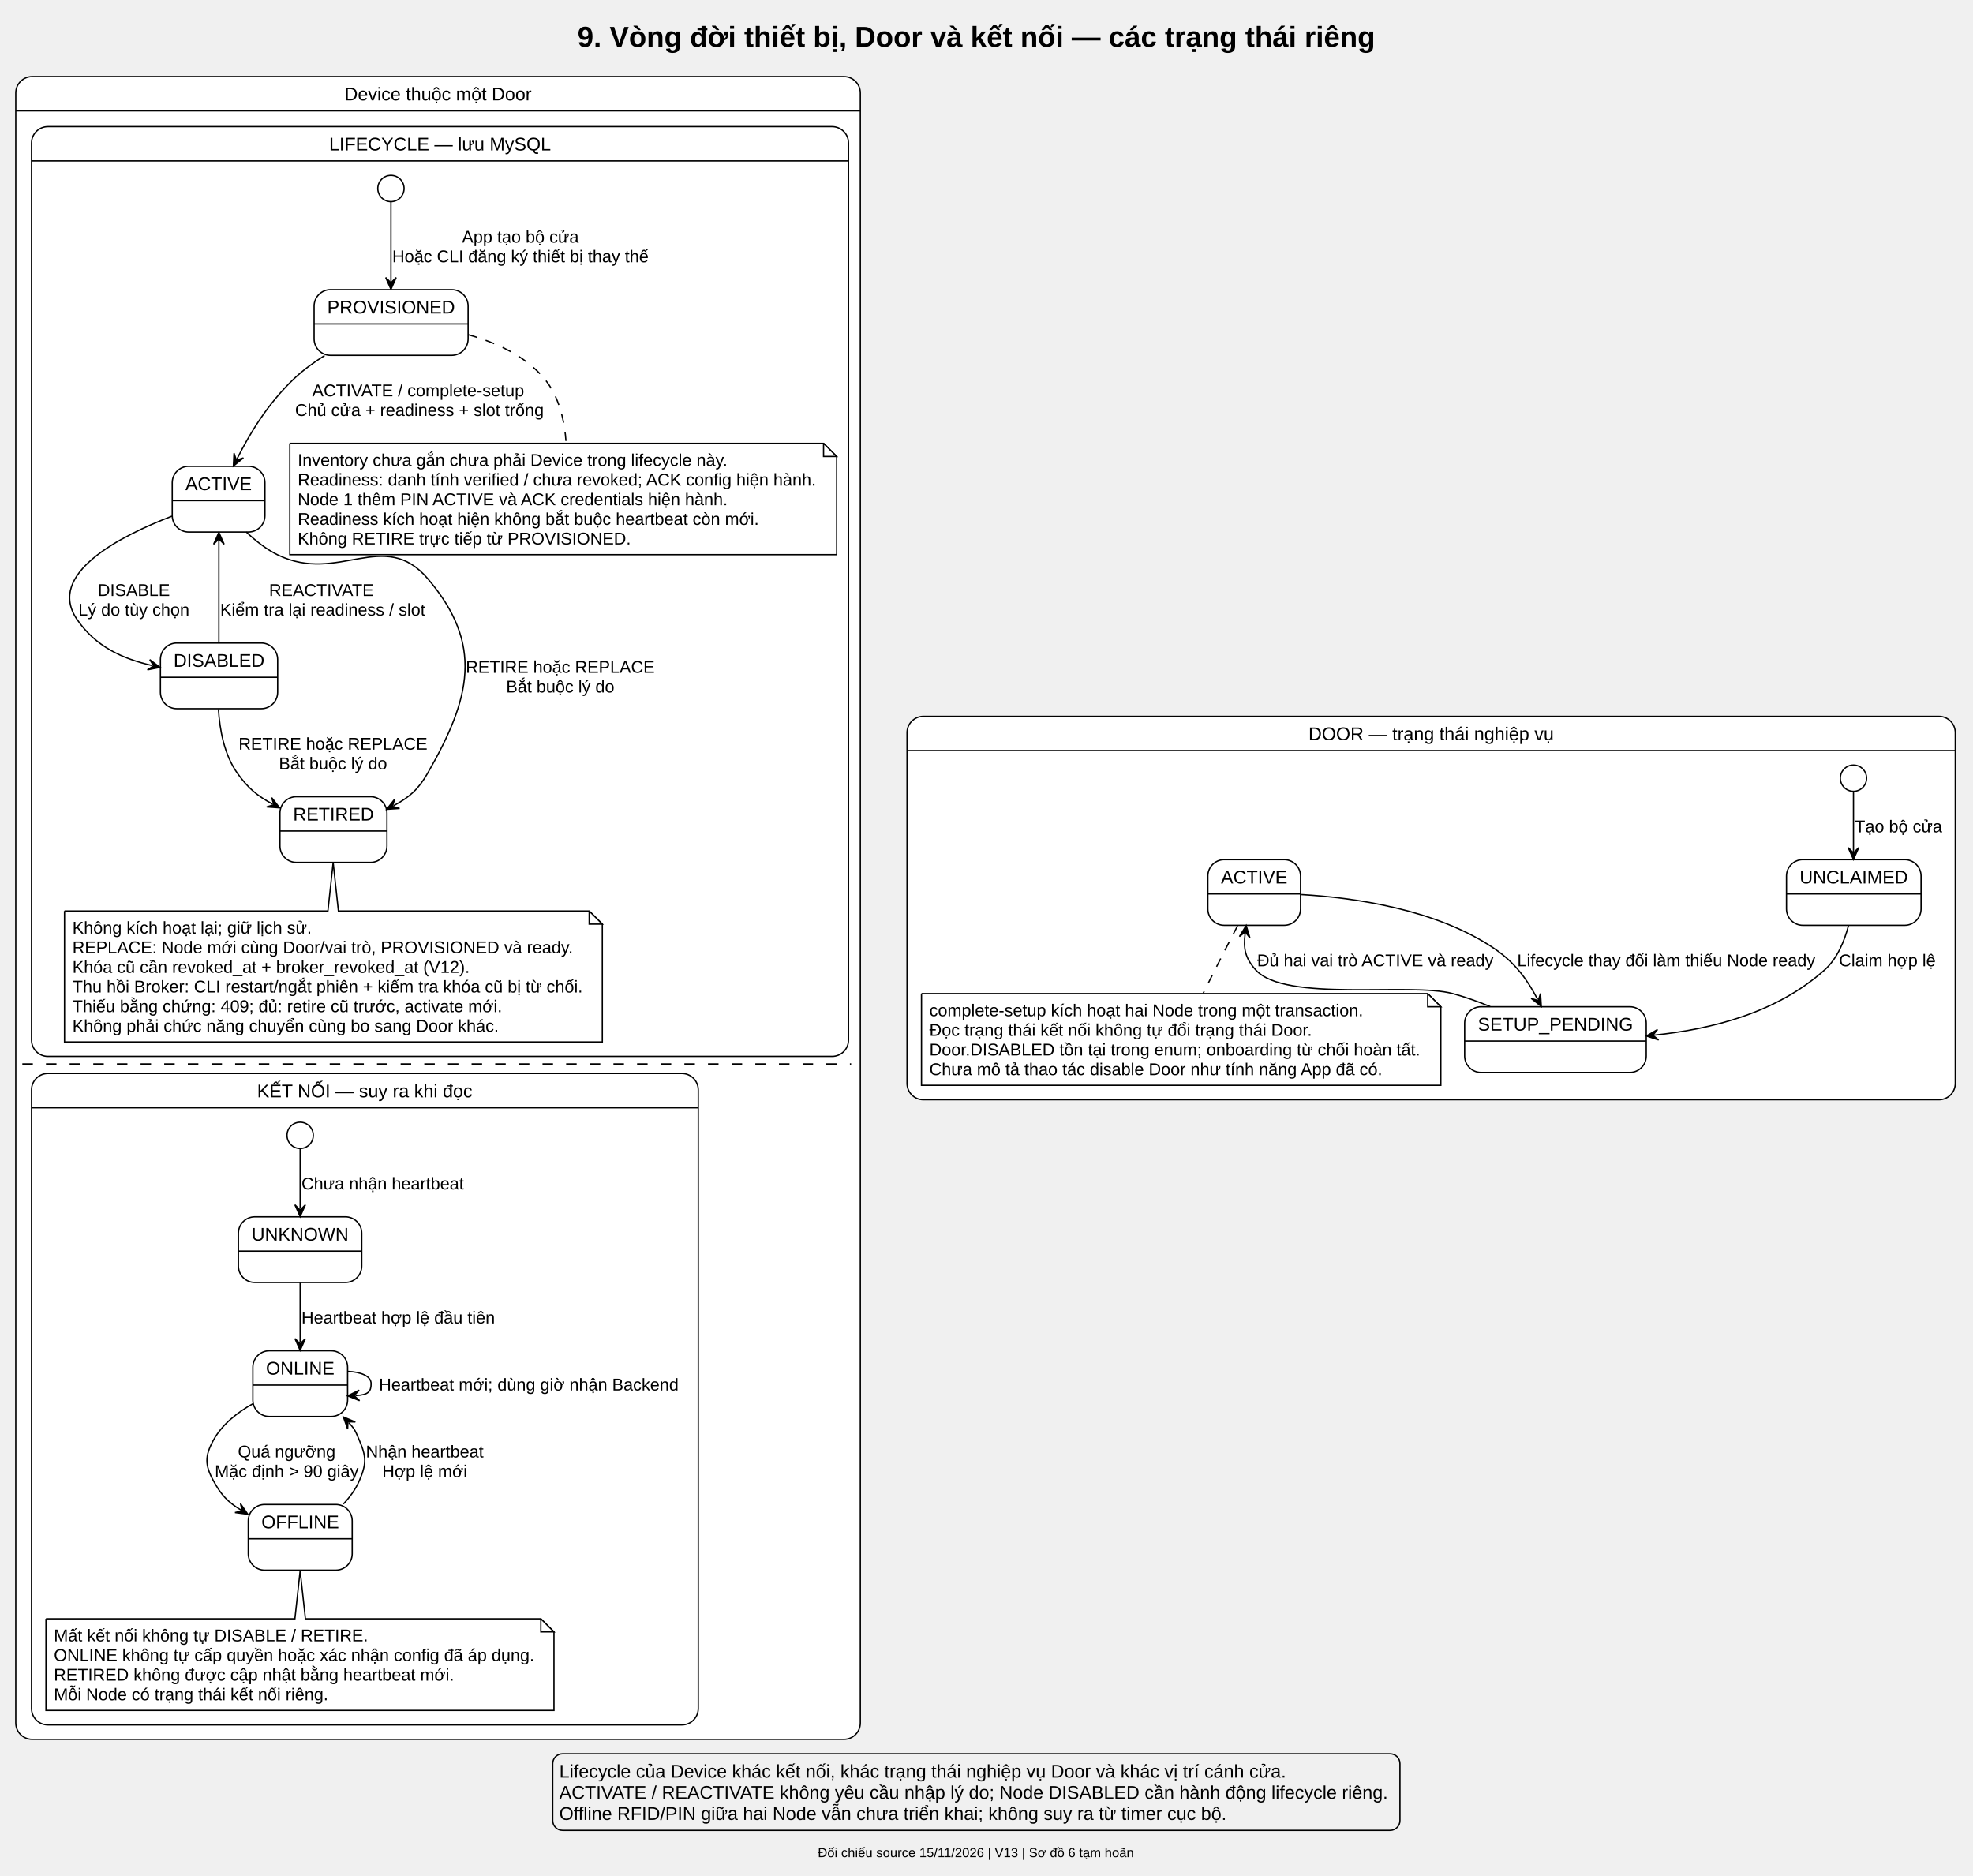
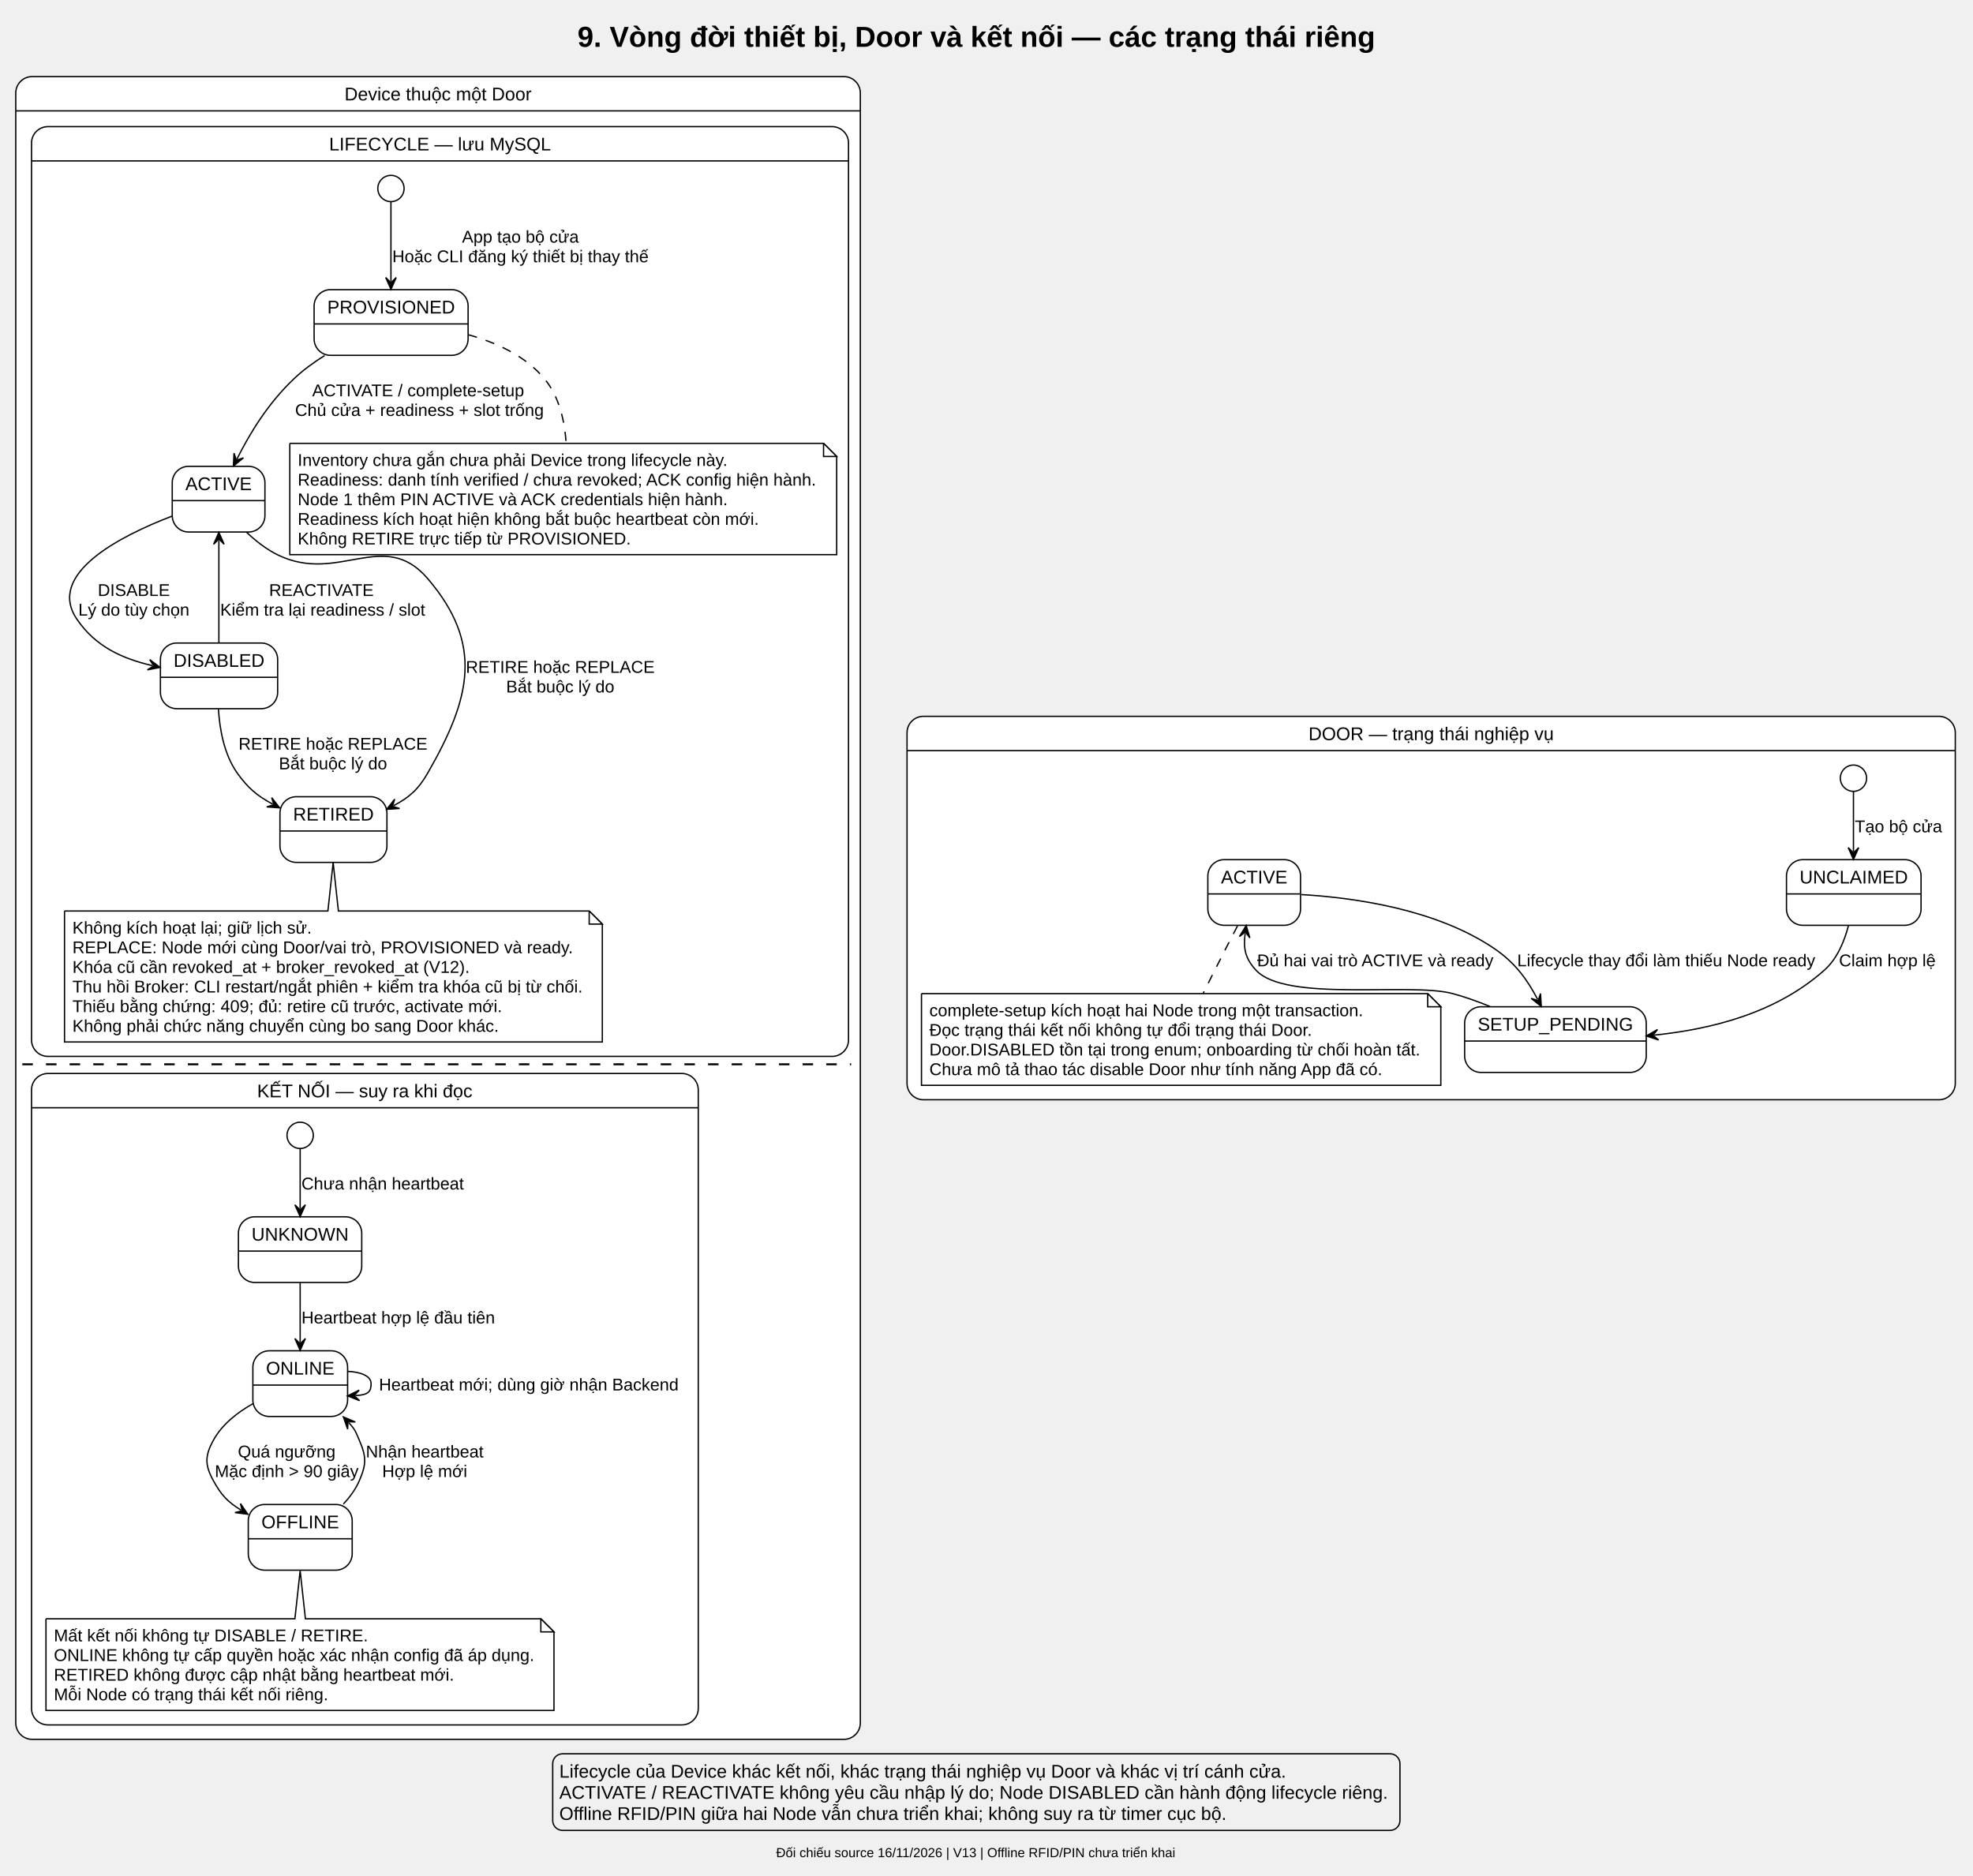
<svg xmlns="http://www.w3.org/2000/svg" contentStyleType="text/css" data-diagram-type="STATE" height="1428px" preserveAspectRatio="none" style="width:1502px;height:1428px;background:#FFFFFF;" version="1.1" viewBox="0 0 1502 1428" width="1502px" zoomAndPan="magnify">
  <defs />
  <g>
    <text fill="#000000" font-family="Arial" font-size="22" font-weight="bold" lengthAdjust="spacing" textLength="607.277" x="439.62" y="35.636">9. Vòng đời thiết bị, Door và kết nối — các trạng thái riêng</text>
    <path d="M24.5,58.298 L642.452,58.298 A12.5,12.5 0 0 1 654.952,70.798 L654.952,84.397 L12,84.397 L12,70.798 A12.5,12.5 0 0 1 24.5,58.298" fill="#FFFFFF" style="stroke:#FFFFFF;stroke-width:1;" />
    <path d="M12,84.397 L654.952,84.397 L654.952,1311.581 A12.5,12.5 0 0 1 642.452,1324.081 L24.5,1324.081 A12.5,12.5 0 0 1 12,1311.581 L12,84.397" fill="#FFFFFF" style="stroke:#FFFFFF;stroke-width:1;" />
    <rect fill="none" height="1265.783" rx="12.5" ry="12.5" style="stroke:#000000;stroke-width:1;" width="642.952" x="12" y="58.298" />
    <line style="stroke:#000000;stroke-width:1;" x1="12" x2="654.952" y1="84.397" y2="84.397" />
    <text fill="#000000" font-family="Arial" font-size="14" lengthAdjust="spacing" textLength="142.393" x="262.28" y="76.43">Device thuộc một Door</text>
    <path d="M36.5,96.397 L633.452,96.397 A12.5,12.5 0 0 1 645.952,108.897 L645.952,122.495 L24,122.495 L24,108.897 A12.5,12.5 0 0 1 36.5,96.397" fill="#FFFFFF" style="stroke:#FFFFFF;stroke-width:1;" />
    <path d="M24,122.495 L645.952,122.495 L645.952,791.688 A12.5,12.5 0 0 1 633.452,804.188 L36.5,804.188 A12.5,12.5 0 0 1 24,791.688 L24,122.495" fill="#FFFFFF" style="stroke:#FFFFFF;stroke-width:1;" />
    <rect fill="none" height="707.791" rx="12.5" ry="12.5" style="stroke:#000000;stroke-width:1;" width="621.952" x="24" y="96.397" />
    <line style="stroke:#000000;stroke-width:1;" x1="24" x2="645.952" y1="122.495" y2="122.495" />
    <text fill="#000000" font-family="Arial" font-size="14" lengthAdjust="spacing" textLength="168.861" x="250.545" y="114.528">LIFECYCLE — lưu MySQL</text>
    <ellipse cx="297.62" cy="143.495" fill="#FFFFFF" rx="10" ry="10" style="stroke:#000000;stroke-width:1;" />
    <g id="D.L.PROVISIONED">
      <rect fill="#FFFFFF" height="50" rx="12.5" ry="12.5" style="stroke:#000000;stroke-width:1;" width="117.241" x="239.12" y="220.495" />
      <line style="stroke:#000000;stroke-width:1;" x1="239.12" x2="356.361" y1="246.594" y2="246.594" />
      <text fill="#000000" font-family="Arial" font-size="14" lengthAdjust="spacing" textLength="97.241" x="249.12" y="238.627">PROVISIONED</text>
    </g>
    <g id="D.L.ACTIVE">
      <rect fill="#FFFFFF" height="50" rx="12.5" ry="12.5" style="stroke:#000000;stroke-width:1;" width="70.565" x="131.12" y="354.995" />
      <line style="stroke:#000000;stroke-width:1;" x1="131.12" x2="201.685" y1="381.094" y2="381.094" />
      <text fill="#000000" font-family="Arial" font-size="14" lengthAdjust="spacing" textLength="50.565" x="141.12" y="373.127">ACTIVE</text>
    </g>
    <g id="D.L.DISABLED">
      <rect fill="#FFFFFF" height="50" rx="12.5" ry="12.5" style="stroke:#000000;stroke-width:1;" width="89.248" x="122.12" y="489.495" />
      <line style="stroke:#000000;stroke-width:1;" x1="122.12" x2="211.368" y1="515.594" y2="515.594" />
      <text fill="#000000" font-family="Arial" font-size="14" lengthAdjust="spacing" textLength="69.248" x="132.12" y="507.627">DISABLED</text>
    </g>
    <g id="D.L.RETIRED">
      <rect fill="#FFFFFF" height="50" rx="12.5" ry="12.5" style="stroke:#000000;stroke-width:1;" width="81.448" x="213.12" y="606.495" />
      <line style="stroke:#000000;stroke-width:1;" x1="213.12" x2="294.568" y1="632.594" y2="632.594" />
      <text fill="#000000" font-family="Arial" font-size="14" lengthAdjust="spacing" textLength="61.448" x="223.12" y="624.627">RETIRED</text>
    </g>
    <g class="entity" data-entity="GMN2" data-source-line="15" data-uid="ent0003" id="entity_GMN2">
      <path d="M220.62,337.495 L220.62,422.239 L636.952,422.239 L636.952,347.495 L626.952,337.495 L220.62,337.495" fill="#FFFFFF" style="stroke:#000000;stroke-width:1;" />
      <path d="M626.952,337.495 L626.952,347.495 L636.952,347.495 L626.952,337.495" fill="#FFFFFF" style="stroke:#000000;stroke-width:1;" />
      <text fill="#000000" font-family="Arial" font-size="13" lengthAdjust="spacing" textLength="328.136" x="226.62" y="354.689">Inventory chưa gắn chưa phải Device trong lifecycle này.</text>
      <text fill="#000000" font-family="Arial" font-size="13" lengthAdjust="spacing" textLength="395.332" x="226.62" y="369.638">Readiness: danh tính verified / chưa revoked; ACK config hiện hành.</text>
      <text fill="#000000" font-family="Arial" font-size="13" lengthAdjust="spacing" textLength="328.777" x="226.62" y="384.586">Node 1 thêm PIN ACTIVE và ACK credentials hiện hành.</text>
      <text fill="#000000" font-family="Arial" font-size="13" lengthAdjust="spacing" textLength="351.082" x="226.62" y="399.535">Readiness kích hoạt hiện không bắt buộc heartbeat còn mới.</text>
      <text fill="#000000" font-family="Arial" font-size="13" lengthAdjust="spacing" textLength="253.646" x="226.62" y="414.484">Không RETIRE trực tiếp từ PROVISIONED.</text>
    </g>
    <g class="entity" data-entity="GMN5" data-source-line="22" data-uid="ent0006" id="entity_GMN5">
      <path d="M49.12,693.495 L49.12,793.188 A0,0 0 0 0 49.12,793.188 L458.539,793.188 A0,0 0 0 0 458.539,793.188 L458.539,703.495 L448.539,693.495 L257.62,693.495 L253.62,656.635 L249.62,693.495 L49.12,693.495 A0,0 0 0 0 49.12,693.495" fill="#FFFFFF" style="stroke:#000000;stroke-width:1;" />
      <path d="M448.539,693.495 L448.539,703.495 L458.539,703.495 L448.539,693.495" fill="#FFFFFF" style="stroke:#000000;stroke-width:1;" />
      <text fill="#000000" font-family="Arial" font-size="13" lengthAdjust="spacing" textLength="182.165" x="55.12" y="710.689">Không kích hoạt lại; giữ lịch sử.</text>
      <text fill="#000000" font-family="Arial" font-size="13" lengthAdjust="spacing" textLength="382.053" x="55.12" y="725.638">REPLACE: Node mới cùng Door/vai trò, PROVISIONED và ready.</text>
      <text fill="#000000" font-family="Arial" font-size="13" lengthAdjust="spacing" textLength="302.434" x="55.12" y="740.586">Khóa cũ cần revoked_at + broker_revoked_at (V12).</text>
      <text fill="#000000" font-family="Arial" font-size="13" lengthAdjust="spacing" textLength="388.419" x="55.12" y="755.535">Thu hồi Broker: CLI restart/ngắt phiên + kiểm tra khóa cũ bị từ chối.</text>
      <text fill="#000000" font-family="Arial" font-size="13" lengthAdjust="spacing" textLength="327.107" x="55.12" y="770.484">Thiếu bằng chứng: 409; đủ: retire cũ trước, activate mới.</text>
      <text fill="#000000" font-family="Arial" font-size="13" lengthAdjust="spacing" textLength="324.537" x="55.12" y="785.433">Không phải chức năng chuyển cùng bo sang Door khác.</text>
    </g>
    <g class="link" data-entity-1="*start*L" data-entity-2="PROVISIONED" data-source-line="8" data-uid="lnk4" id="link_*start*L_PROVISIONED">
      <path d="M297.62,153.725 C297.62,168.715 297.62,192.825 297.62,214.255" fill="none" id="*start*L-to-PROVISIONED" style="stroke:#000000;stroke-width:1;" />
      <polygon fill="#000000" points="297.62,220.255,301.62,211.255,297.62,215.255,293.62,211.255,297.62,220.255" style="stroke:#000000;stroke-width:1;" />
      <text fill="#000000" font-family="Arial" font-size="13" lengthAdjust="spacing" textLength="88.931" x="351.712" y="184.689">App tạo bộ cửa</text>
      <text fill="#000000" font-family="Arial" font-size="13" lengthAdjust="spacing" textLength="195.114" x="298.62" y="199.638">Hoặc CLI đăng ký thiết bị thay thế</text>
    </g>
    <g class="link" data-entity-1="PROVISIONED" data-entity-2="ACTIVE" data-source-line="9" data-uid="lnk6" id="link_PROVISIONED_ACTIVE">
      <path d="M247.1,270.675 C238.75,275.895 230.56,281.865 223.62,288.495 C203.61,307.605 190.29,329.767 180.38,349.437" fill="none" id="PROVISIONED-to-ACTIVE" style="stroke:#000000;stroke-width:1;" />
      <polygon fill="#000000" points="177.68,354.795,185.302,348.557,179.93,350.33,178.157,344.958,177.68,354.795" style="stroke:#000000;stroke-width:1;" />
      <text fill="#000000" font-family="Arial" font-size="13" lengthAdjust="spacing" textLength="163.281" x="237.661" y="301.689">ACTIVATE / complete-setup</text>
      <text fill="#000000" font-family="Arial" font-size="13" lengthAdjust="spacing" textLength="189.363" x="224.62" y="316.638">Chủ cửa + readiness + slot trống</text>
    </g>
    <g class="link" data-entity-1="ACTIVE" data-entity-2="DISABLED" data-source-line="10" data-uid="lnk8" id="link_ACTIVE_DISABLED">
      <path d="M131,392.885 C91.12,408.185 35,436.965 58.62,471.495 C72.82,492.255 93.054,501.404 116.034,506.714" fill="none" id="ACTIVE-to-DISABLED" style="stroke:#000000;stroke-width:1;" />
      <polygon fill="#000000" points="121.88,508.065,114.012,502.142,117.008,506.939,112.21,509.936,121.88,508.065" style="stroke:#000000;stroke-width:1;" />
      <text fill="#000000" font-family="Arial" font-size="13" lengthAdjust="spacing" textLength="54.914" x="74.442" y="453.689">DISABLE</text>
      <text fill="#000000" font-family="Arial" font-size="13" lengthAdjust="spacing" textLength="84.557" x="59.62" y="468.638">Lý do tùy chọn</text>
    </g>
    <g class="link" data-entity-1="DISABLED" data-entity-2="ACTIVE" data-source-line="11" data-uid="lnk9" id="link_DISABLED_ACTIVE">
      <path d="M166.62,489.345 C166.62,465.495 166.62,435.205 166.62,411.295" fill="none" id="DISABLED-to-ACTIVE" style="stroke:#000000;stroke-width:1;" />
      <polygon fill="#000000" points="166.62,405.295,162.62,414.295,166.62,410.295,170.62,414.295,166.62,405.295" style="stroke:#000000;stroke-width:1;" />
      <text fill="#000000" font-family="Arial" font-size="13" lengthAdjust="spacing" textLength="81.624" x="204.839" y="453.689">REACTIVATE</text>
      <text fill="#000000" font-family="Arial" font-size="13" lengthAdjust="spacing" textLength="156.064" x="167.62" y="468.638">Kiểm tra lại readiness / slot</text>
    </g>
    <g class="link" data-entity-1="ACTIVE" data-entity-2="RETIRED" data-source-line="12" data-uid="lnk11" id="link_ACTIVE_RETIRED">
      <path d="M187.53,405.025 C194.53,411.675 202.82,418.235 211.62,422.495 C257.79,444.845 292.3,401.495 325.62,440.495 C368.35,490.505 358.38,531.455 325.62,588.495 C318.63,600.665 311.907,606.846 299.657,613.306" fill="none" id="ACTIVE-to-RETIRED" style="stroke:#000000;stroke-width:1;" />
      <polygon fill="#000000" points="294.35,616.105,304.177,615.445,298.773,613.773,300.445,608.369,294.35,616.105" style="stroke:#000000;stroke-width:1;" />
      <text fill="#000000" font-family="Arial" font-size="13" lengthAdjust="spacing" textLength="143.774" x="354.62" y="512.189">RETIRE hoặc REPLACE</text>
      <text fill="#000000" font-family="Arial" font-size="13" lengthAdjust="spacing" textLength="82.386" x="385.314" y="527.138">Bắt buộc lý do</text>
    </g>
    <g class="link" data-entity-1="DISABLED" data-entity-2="RETIRED" data-source-line="13" data-uid="lnk12" id="link_DISABLED_RETIRED">
      <path d="M166.29,539.835 C167.22,555.075 170.59,574.415 180.62,588.495 C188.68,599.805 195.522,605.67 207.592,612.14" fill="none" id="DISABLED-to-RETIRED" style="stroke:#000000;stroke-width:1;" />
      <polygon fill="#000000" points="212.88,614.975,206.838,607.198,208.473,612.613,203.058,614.249,212.88,614.975" style="stroke:#000000;stroke-width:1;" />
      <text fill="#000000" font-family="Arial" font-size="13" lengthAdjust="spacing" textLength="143.774" x="181.62" y="570.689">RETIRE hoặc REPLACE</text>
      <text fill="#000000" font-family="Arial" font-size="13" lengthAdjust="spacing" textLength="82.386" x="212.314" y="585.638">Bắt buộc lý do</text>
    </g>
    <g class="link" data-entity-1="PROVISIONED" data-entity-2="GMN2" data-source-line="15" data-uid="lnk4" id="link_PROVISIONED_GMN2">
      <path d="M356.36,254.765 C377.71,260.715 400.13,270.935 414.62,288.495 C425.75,301.985 429.9,320.595 431.01,337.425" fill="none" id="PROVISIONED-GMN2" style="stroke:#000000;stroke-width:1;stroke-dasharray:7.0,7.0;" />
    </g>
    <line style="stroke:#000000;stroke-width:1.5;stroke-dasharray:8.0,10.0;" x1="17" x2="647.952" y1="810.188" y2="810.188" />
    <path d="M36.5,817.188 L519.078,817.188 A12.5,12.5 0 0 1 531.578,829.688 L531.578,843.286 L24,843.286 L24,829.688 A12.5,12.5 0 0 1 36.5,817.188" fill="#FFFFFF" style="stroke:#FFFFFF;stroke-width:1;" />
    <path d="M24,843.286 L531.578,843.286 L531.578,1300.581 A12.5,12.5 0 0 1 519.078,1313.081 L36.5,1313.081 A12.5,12.5 0 0 1 24,1300.581 L24,843.286" fill="#FFFFFF" style="stroke:#FFFFFF;stroke-width:1;" />
    <rect fill="none" height="495.894" rx="12.5" ry="12.5" style="stroke:#000000;stroke-width:1;" width="507.578" x="24" y="817.188" />
    <line style="stroke:#000000;stroke-width:1;" x1="24" x2="531.578" y1="843.286" y2="843.286" />
    <text fill="#000000" font-family="Arial" font-size="14" lengthAdjust="spacing" textLength="164.158" x="195.71" y="835.319">KẾT NỐI — suy ra khi đọc</text>
    <ellipse cx="228.5" cy="864.286" fill="#FFFFFF" rx="10" ry="10" style="stroke:#000000;stroke-width:1;" />
    <g id="D.CONC2.C.UNKNOWN">
      <rect fill="#FFFFFF" height="50" rx="12.5" ry="12.5" style="stroke:#000000;stroke-width:1;" width="93.883" x="181.5" y="926.286" />
      <line style="stroke:#000000;stroke-width:1;" x1="181.5" x2="275.383" y1="952.385" y2="952.385" />
      <text fill="#000000" font-family="Arial" font-size="14" lengthAdjust="spacing" textLength="73.883" x="191.5" y="944.418">UNKNOWN</text>
    </g>
    <g id="D.CONC2.C.ONLINE">
      <rect fill="#FFFFFF" height="50" rx="12.5" ry="12.5" style="stroke:#000000;stroke-width:1;" width="72.124" x="192.5" y="1028.286" />
      <line style="stroke:#000000;stroke-width:1;" x1="192.5" x2="264.624" y1="1054.385" y2="1054.385" />
      <text fill="#000000" font-family="Arial" font-size="14" lengthAdjust="spacing" textLength="52.124" x="202.5" y="1046.418">ONLINE</text>
    </g>
    <g id="D.CONC2.C.OFFLINE">
      <rect fill="#FFFFFF" height="50" rx="12.5" ry="12.5" style="stroke:#000000;stroke-width:1;" width="79.117" x="189" y="1145.286" />
      <line style="stroke:#000000;stroke-width:1;" x1="189" x2="268.117" y1="1171.385" y2="1171.385" />
      <text fill="#000000" font-family="Arial" font-size="14" lengthAdjust="spacing" textLength="59.117" x="199" y="1163.418">OFFLINE</text>
    </g>
    <g class="entity" data-entity="GMN8" data-source-line="38" data-uid="ent0009" id="entity_GMN8">
      <path d="M35,1232.286 L35,1302.081 A0,0 0 0 0 35,1302.081 L421.727,1302.081 A0,0 0 0 0 421.727,1302.081 L421.727,1242.286 L411.727,1232.286 L232.5,1232.286 L228.5,1195.746 L224.5,1232.286 L35,1232.286 A0,0 0 0 0 35,1232.286" fill="#FFFFFF" style="stroke:#000000;stroke-width:1;" />
      <path d="M411.727,1232.286 L411.727,1242.286 L421.727,1242.286 L411.727,1232.286" fill="#FFFFFF" style="stroke:#000000;stroke-width:1;" />
      <text fill="#000000" font-family="Arial" font-size="13" lengthAdjust="spacing" textLength="239.186" x="41" y="1249.48">Mất kết nối không tự DISABLE / RETIRE.</text>
      <text fill="#000000" font-family="Arial" font-size="13" lengthAdjust="spacing" textLength="365.727" x="41" y="1264.429">ONLINE không tự cấp quyền hoặc xác nhận config đã áp dụng.</text>
      <text fill="#000000" font-family="Arial" font-size="13" lengthAdjust="spacing" textLength="304.688" x="41" y="1279.377">RETIRED không được cập nhật bằng heartbeat mới.</text>
      <text fill="#000000" font-family="Arial" font-size="13" lengthAdjust="spacing" textLength="208.838" x="41" y="1294.326">Mỗi Node có trạng thái kết nối riêng.</text>
    </g>
    <g class="link" data-entity-1="*start*C" data-entity-2="UNKNOWN" data-source-line="32" data-uid="lnk15" id="link_*start*C_UNKNOWN">
      <path d="M228.5,874.386 C228.5,886.636 228.5,902.876 228.5,920.136" fill="none" id="*start*C-to-UNKNOWN" style="stroke:#000000;stroke-width:1;" />
      <polygon fill="#000000" points="228.5,926.136,232.5,917.136,228.5,921.136,224.5,917.136,228.5,926.136" style="stroke:#000000;stroke-width:1;" />
      <text fill="#000000" font-family="Arial" font-size="13" lengthAdjust="spacing" textLength="123.627" x="229.5" y="905.48">Chưa nhận heartbeat</text>
    </g>
    <g class="link" data-entity-1="UNKNOWN" data-entity-2="ONLINE" data-source-line="33" data-uid="lnk17" id="link_UNKNOWN_ONLINE">
      <path d="M228.5,976.496 C228.5,992.096 228.5,1006.326 228.5,1021.956" fill="none" id="UNKNOWN-to-ONLINE" style="stroke:#000000;stroke-width:1;" />
      <polygon fill="#000000" points="228.5,1027.956,232.5,1018.956,228.5,1022.956,224.5,1018.956,228.5,1027.956" style="stroke:#000000;stroke-width:1;" />
      <text fill="#000000" font-family="Arial" font-size="13" lengthAdjust="spacing" textLength="147.291" x="229.5" y="1007.48">Heartbeat hợp lệ đầu tiên</text>
    </g>
    <g class="link" data-entity-1="ONLINE" data-entity-2="ONLINE" data-source-line="34" data-uid="lnk18" id="link_ONLINE_ONLINE">
      <path d="M264.59,1043.956 C274.72,1044.366 282.5,1047.476 282.5,1053.286 C282.5,1059.096 280.715,1061.964 270.585,1062.373" fill="none" id="ONLINE-to-ONLINE" style="stroke:#000000;stroke-width:1;" />
      <polygon fill="#000000" points="264.59,1062.616,273.744,1066.249,269.586,1062.414,273.421,1058.255,264.59,1062.616" style="stroke:#000000;stroke-width:1;" />
      <text fill="#000000" font-family="Arial" font-size="13" lengthAdjust="spacing" textLength="228.078" x="288.5" y="1058.48">Heartbeat mới; dùng giờ nhận Backend</text>
    </g>
    <g class="link" data-entity-1="ONLINE" data-entity-2="OFFLINE" data-source-line="35" data-uid="lnk20" id="link_ONLINE_OFFLINE">
      <path d="M192.47,1068.606 C180.77,1075.186 169.1,1084.266 162.5,1096.286 C155.87,1108.366 155.87,1115.206 162.5,1127.286 C168.38,1138.006 173.173,1143.243 183.543,1149.593" fill="none" id="ONLINE-to-OFFLINE" style="stroke:#000000;stroke-width:1;" />
      <polygon fill="#000000" points="188.66,1152.726,183.073,1144.615,184.396,1150.115,178.896,1151.438,188.66,1152.726" style="stroke:#000000;stroke-width:1;" />
      <text fill="#000000" font-family="Arial" font-size="13" lengthAdjust="spacing" textLength="74.331" x="181.077" y="1109.48">Quá ngưỡng</text>
      <text fill="#000000" font-family="Arial" font-size="13" lengthAdjust="spacing" textLength="109.484" x="163.5" y="1124.429">Mặc định &gt; 90 giây</text>
    </g>
    <g class="link" data-entity-1="OFFLINE" data-entity-2="ONLINE" data-source-line="36" data-uid="lnk21" id="link_OFFLINE_ONLINE">
      <path d="M261.42,1144.916 C266.34,1139.676 270.69,1133.756 273.5,1127.286 C278.99,1114.646 278.99,1108.926 273.5,1096.286 C270.69,1089.816 270.447,1088.27 265.527,1083.03" fill="none" id="OFFLINE-to-ONLINE" style="stroke:#000000;stroke-width:1;" />
      <polygon fill="#000000" points="261.42,1078.656,264.664,1087.955,264.842,1082.301,270.497,1082.479,261.42,1078.656" style="stroke:#000000;stroke-width:1;" />
      <text fill="#000000" font-family="Arial" font-size="13" lengthAdjust="spacing" textLength="89.623" x="278.5" y="1109.48">Nhận heartbeat</text>
      <text fill="#000000" font-family="Arial" font-size="13" lengthAdjust="spacing" textLength="64.727" x="290.948" y="1124.429">Hợp lệ mới</text>
    </g>
    <path d="M703,545.298 L1476.017,545.298 A12.5,12.5 0 0 1 1488.517,557.798 L1488.517,571.396 L690.5,571.396 L690.5,557.798 A12.5,12.5 0 0 1 703,545.298" fill="#FFFFFF" style="stroke:#FFFFFF;stroke-width:1;" />
    <path d="M690.5,571.396 L1488.517,571.396 L1488.517,824.691 A12.5,12.5 0 0 1 1476.017,837.191 L703,837.191 A12.5,12.5 0 0 1 690.5,824.691 L690.5,571.396" fill="#FFFFFF" style="stroke:#FFFFFF;stroke-width:1;" />
    <rect fill="none" height="291.894" rx="12.5" ry="12.5" style="stroke:#000000;stroke-width:1;" width="798.017" x="690.5" y="545.298" />
    <line style="stroke:#000000;stroke-width:1;" x1="690.5" x2="1488.517" y1="571.396" y2="571.396" />
    <text fill="#000000" font-family="Arial" font-size="14" lengthAdjust="spacing" textLength="186.758" x="996.13" y="563.43">DOOR — trạng thái nghiệp vụ</text>
    <g id="Door.DOOR_ACTIVE">
      <rect fill="#FFFFFF" height="50" rx="12.5" ry="12.5" style="stroke:#000000;stroke-width:1;" width="70.565" x="919.5" y="654.396" />
      <line style="stroke:#000000;stroke-width:1;" x1="919.5" x2="990.065" y1="680.495" y2="680.495" />
      <text fill="#000000" font-family="Arial" font-size="14" lengthAdjust="spacing" textLength="50.565" x="929.5" y="672.528">ACTIVE</text>
    </g>
    <ellipse cx="1411" cy="592.396" fill="#FFFFFF" rx="10" ry="10" style="stroke:#000000;stroke-width:1;" />
    <g id="Door.UNCLAIMED">
      <rect fill="#FFFFFF" height="50" rx="12.5" ry="12.5" style="stroke:#000000;stroke-width:1;" width="102.455" x="1360" y="654.396" />
      <line style="stroke:#000000;stroke-width:1;" x1="1360" x2="1462.455" y1="680.495" y2="680.495" />
      <text fill="#000000" font-family="Arial" font-size="14" lengthAdjust="spacing" textLength="82.455" x="1370" y="672.528">UNCLAIMED</text>
    </g>
    <g id="Door.SETUP_PENDING">
      <rect fill="#FFFFFF" height="50" rx="12.5" ry="12.5" style="stroke:#000000;stroke-width:1;" width="138.248" x="1115" y="766.396" />
      <line style="stroke:#000000;stroke-width:1;" x1="1115" x2="1253.248" y1="792.495" y2="792.495" />
      <text fill="#000000" font-family="Arial" font-size="14" lengthAdjust="spacing" textLength="118.248" x="1125" y="784.528">SETUP_PENDING</text>
    </g>
    <g class="entity" data-entity="GMN11" data-source-line="52" data-uid="ent0012" id="entity_GMN11">
      <path d="M701.5,756.396 L701.5,826.191 L1096.866,826.191 L1096.866,766.396 L1086.866,756.396 L701.5,756.396" fill="#FFFFFF" style="stroke:#000000;stroke-width:1;" />
      <path d="M1086.866,756.396 L1086.866,766.396 L1096.866,766.396 L1086.866,756.396" fill="#FFFFFF" style="stroke:#000000;stroke-width:1;" />
      <text fill="#000000" font-family="Arial" font-size="13" lengthAdjust="spacing" textLength="330.237" x="707.5" y="773.59">complete-setup kích hoạt hai Node trong một transaction.</text>
      <text fill="#000000" font-family="Arial" font-size="13" lengthAdjust="spacing" textLength="291.979" x="707.5" y="788.539">Đọc trạng thái kết nối không tự đổi trạng thái Door.</text>
      <text fill="#000000" font-family="Arial" font-size="13" lengthAdjust="spacing" textLength="374.366" x="707.5" y="803.488">Door.DISABLED tồn tại trong enum; onboarding từ chối hoàn tất.</text>
      <text fill="#000000" font-family="Arial" font-size="13" lengthAdjust="spacing" textLength="345.509" x="707.5" y="818.437">Chưa mô tả thao tác disable Door như tính năng App đã có.</text>
    </g>
    <g class="link" data-entity-1="*start*Door" data-entity-2="UNCLAIMED" data-source-line="46" data-uid="lnk24" id="link_*start*Door_UNCLAIMED">
      <path d="M1411,602.496 C1411,614.746 1411,630.986 1411,648.246" fill="none" id="*start*Door-to-UNCLAIMED" style="stroke:#000000;stroke-width:1;" />
      <polygon fill="#000000" points="1411,654.246,1415,645.246,1411,649.246,1407,645.246,1411,654.246" style="stroke:#000000;stroke-width:1;" />
      <text fill="#000000" font-family="Arial" font-size="13" lengthAdjust="spacing" textLength="66.517" x="1412" y="633.59">Tạo bộ cửa</text>
    </g>
    <g class="link" data-entity-1="UNCLAIMED" data-entity-2="SETUP_PENDING" data-source-line="47" data-uid="lnk26" id="link_UNCLAIMED_SETUP_PENDING">
      <path d="M1407.21,704.537 C1404.17,716.287 1398.72,729.726 1389,738.396 C1352.01,771.386 1302.987,783.42 1259.277,788.01" fill="none" id="UNCLAIMED-to-SETUP_PENDING" style="stroke:#000000;stroke-width:1;" />
      <polygon fill="#000000" points="1253.31,788.636,1262.678,791.675,1258.283,788.114,1261.843,783.718,1253.31,788.636" style="stroke:#000000;stroke-width:1;" />
      <text fill="#000000" font-family="Arial" font-size="13" lengthAdjust="spacing" textLength="73.55" x="1400" y="735.59">Claim hợp lệ</text>
    </g>
    <g class="link" data-entity-1="SETUP_PENDING" data-entity-2="DOOR_ACTIVE" data-source-line="48" data-uid="lnk27" id="link_SETUP_PENDING_DOOR_ACTIVE">
      <path d="M1134.43,766.236 C1125.15,762.447 1115.41,758.957 1106,756.396 C1073.6,747.596 978.5,763.317 956,738.396 C947.9,729.427 946.405,722.066 947.915,710.466" fill="none" id="SETUP_PENDING-to-DOOR_ACTIVE" style="stroke:#000000;stroke-width:1;" />
      <polygon fill="#000000" points="948.69,704.516,943.562,712.925,948.045,709.475,951.495,713.957,948.69,704.516" style="stroke:#000000;stroke-width:1;" />
      <text fill="#000000" font-family="Arial" font-size="13" lengthAdjust="spacing" textLength="180.629" x="957" y="735.59">Đủ hai vai trò ACTIVE và ready</text>
    </g>
    <g class="link" data-entity-1="DOOR_ACTIVE" data-entity-2="SETUP_PENDING" data-source-line="50" data-uid="lnk28" id="link_DOOR_ACTIVE_SETUP_PENDING">
      <path d="M990.76,680.996 C1030.05,683.277 1093.5,691.896 1138,722.396 C1153.75,733.197 1162.847,745.996 1170.577,760.826" fill="none" id="DOOR_ACTIVE-to-SETUP_PENDING" style="stroke:#000000;stroke-width:1;" />
      <polygon fill="#000000" points="1173.35,766.146,1172.737,756.317,1171.039,761.713,1165.643,760.014,1173.35,766.146" style="stroke:#000000;stroke-width:1;" />
      <text fill="#000000" font-family="Arial" font-size="13" lengthAdjust="spacing" textLength="226.903" x="1155" y="735.59">Lifecycle thay đổi làm thiếu Node ready</text>
    </g>
    <g class="link" data-entity-1="DOOR_ACTIVE" data-entity-2="GMN11" data-source-line="52" data-uid="lnk13" id="link_DOOR_ACTIVE_GMN11">
      <path d="M942.13,704.787 C939.11,710.547 935.93,716.677 933,722.396 C927.41,733.327 921.39,745.287 916,756.087" fill="none" id="DOOR_ACTIVE-GMN11" style="stroke:#000000;stroke-width:1;stroke-dasharray:7.0,7.0;" />
    </g>
    <rect fill="none" height="58.296" rx="7.5" ry="7.5" style="stroke:#000000;stroke-width:1;" width="644.99" x="420.763" y="1335.081" />
    <text fill="#000000" font-family="Arial" font-size="14" lengthAdjust="spacing" textLength="553.321" x="425.763" y="1353.213">Lifecycle của Device khác kết nối, khác trạng thái nghiệp vụ Door và khác vị trí cánh cửa.</text>
    <text fill="#000000" font-family="Arial" font-size="14" lengthAdjust="spacing" textLength="634.99" x="425.763" y="1369.312">ACTIVATE / REACTIVATE không yêu cầu nhập lý do; Node DISABLED cần hành động lifecycle riêng.</text>
    <text fill="#000000" font-family="Arial" font-size="14" lengthAdjust="spacing" textLength="508.225" x="425.763" y="1385.41">Offline RFID/PIN giữa hai Node vẫn chưa triển khai; không suy ra từ timer cục bộ.</text>
-     <text fill="#000000" font-family="Arial" font-size="10" lengthAdjust="spacing" textLength="241.352" x="622.582" y="1413.757">Đối chiếu source 15/11/2026 | V13 | Sơ đồ 6 tạm hoãn</text>
+     <text fill="#000000" font-family="Arial" font-size="10" lengthAdjust="spacing" textLength="304.819" x="590.849" y="1413.757">Đối chiếu source 16/11/2026 | V13 | Offline RFID/PIN chưa triển khai</text>
  </g>
</svg>
